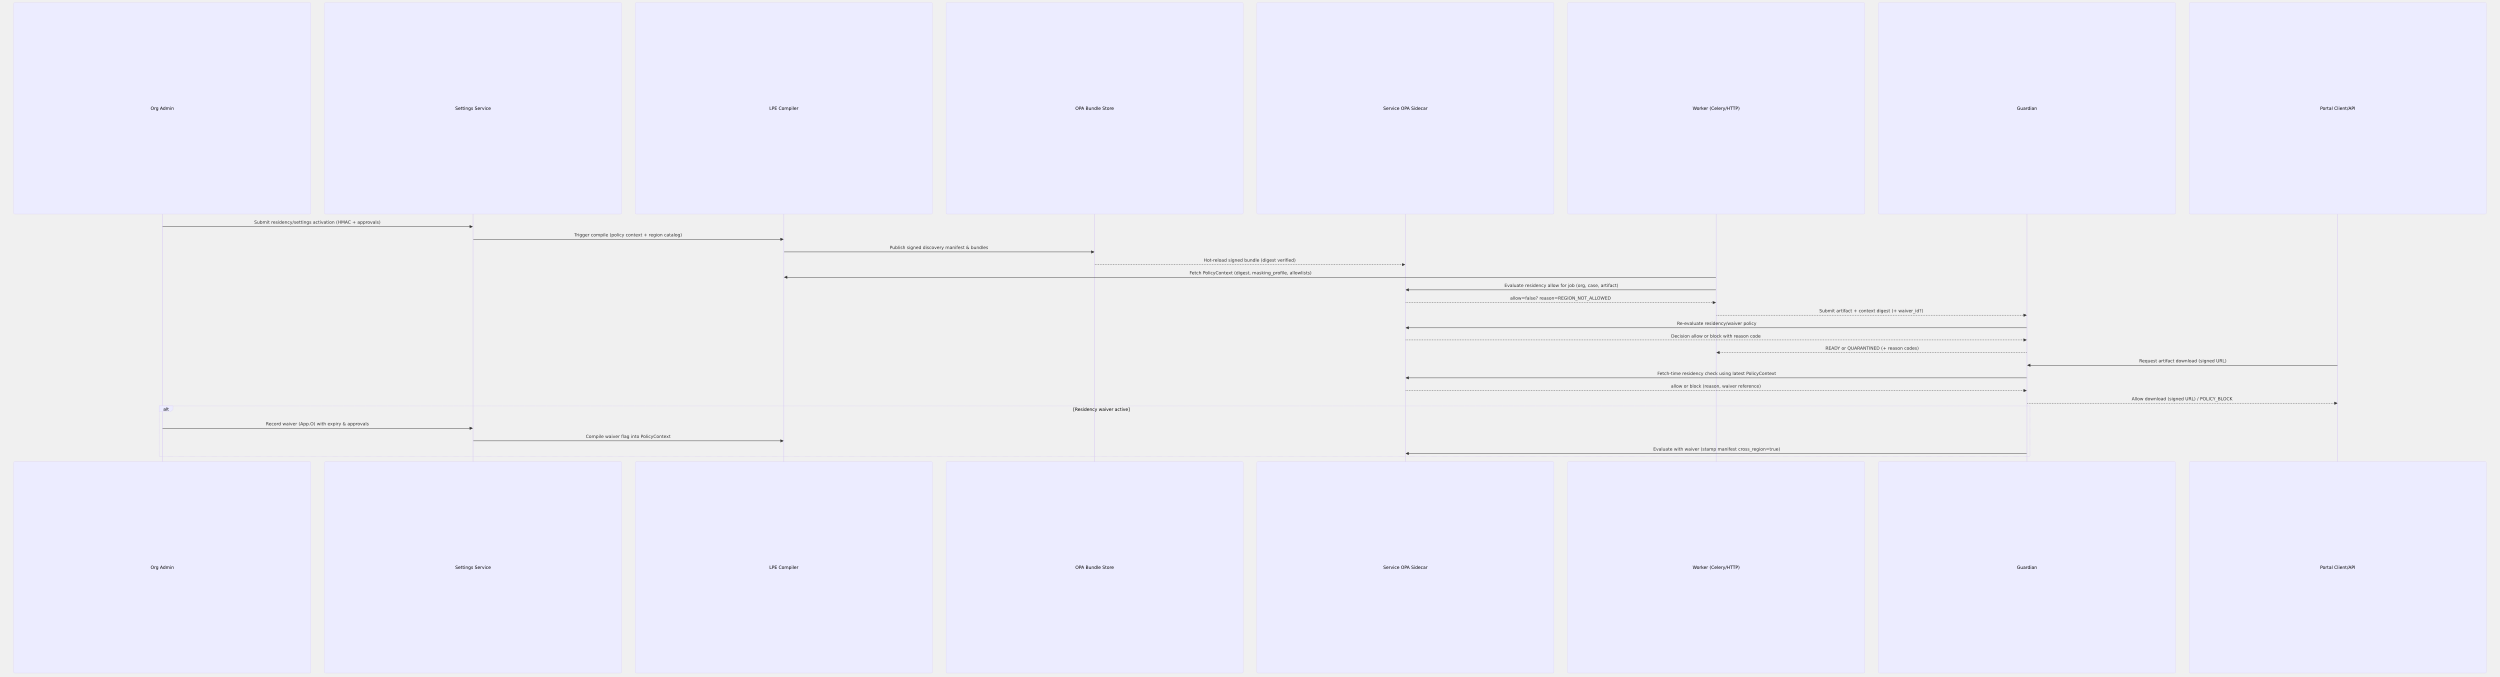
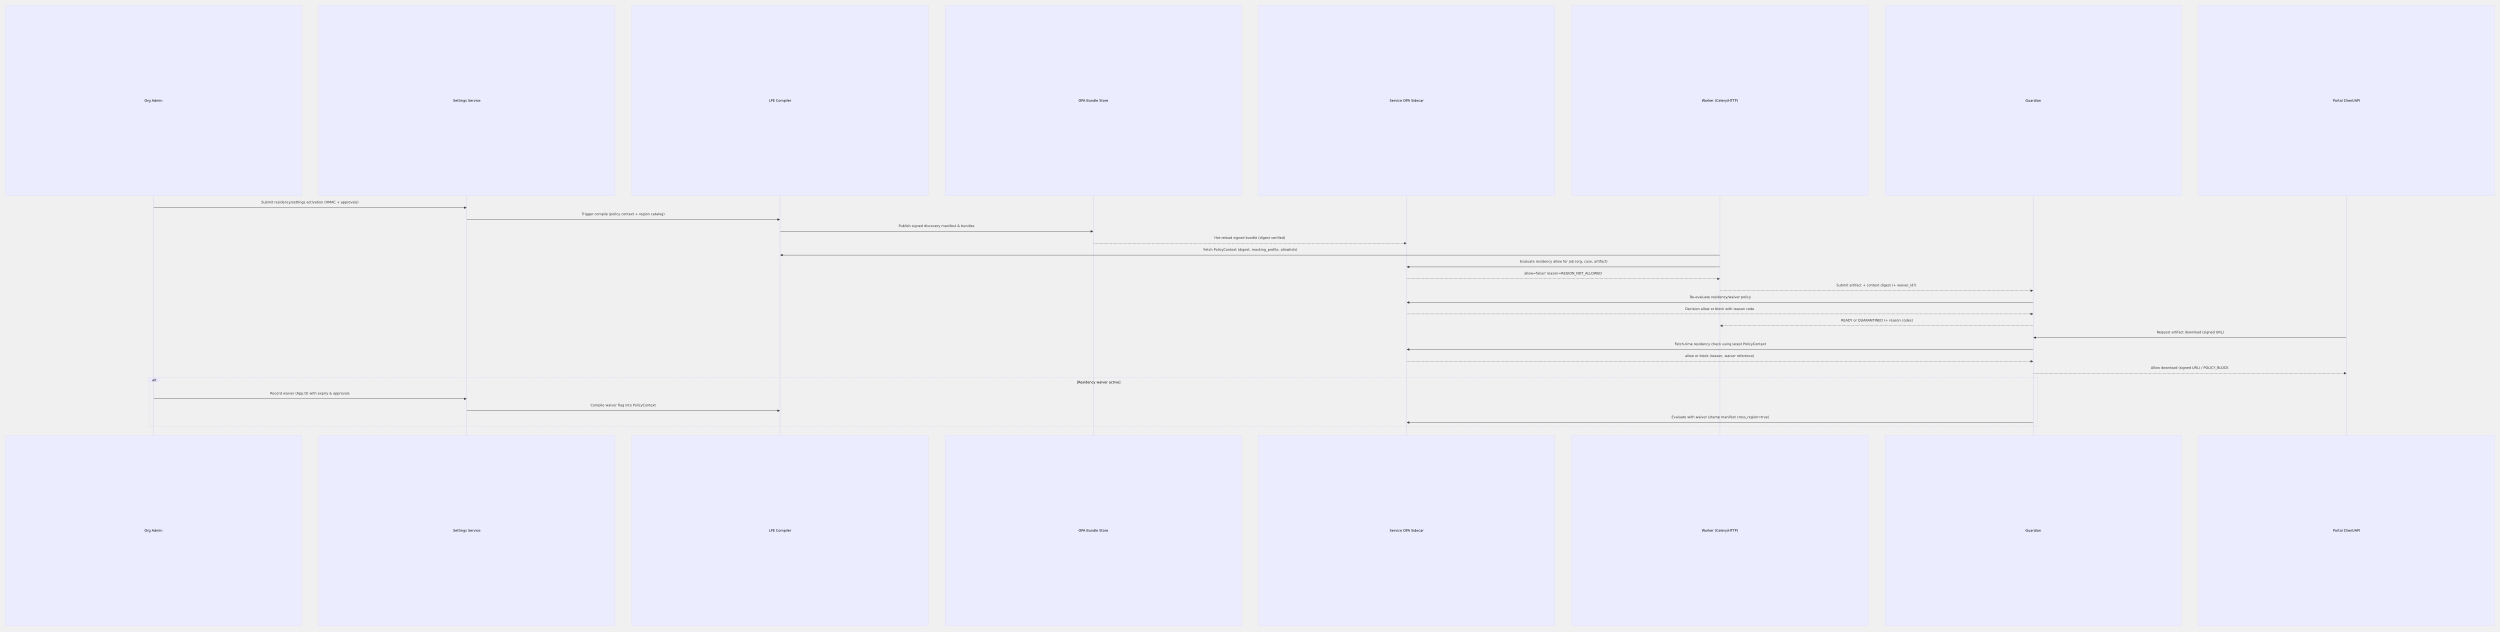
- <svg xmlns="http://www.w3.org/2000/svg" id="my-svg" width="9090" height="2458" viewBox="-50 -10 9090 2458" role="graphics-document document" aria-roledescription="sequence" style="background-color: white;">
-   <g>
-     <rect x="7910" y="1669" fill="#eaeaea" stroke="#666" width="1080" height="768" name="Portal" rx="3" ry="3" class="actor actor-bottom" />
-     <text x="8450" y="2053" dominant-baseline="central" alignment-baseline="central" class="actor actor-box" style="text-anchor: middle; font-size: 16px; font-weight: 400;">
-       <tspan x="8450" dy="0">Portal Client/API</tspan>
-     </text>
-   </g>
-   <g>
-     <rect x="6780" y="1669" fill="#eaeaea" stroke="#666" width="1080" height="768" name="Guardian" rx="3" ry="3" class="actor actor-bottom" />
-     <text x="7320" y="2053" dominant-baseline="central" alignment-baseline="central" class="actor actor-box" style="text-anchor: middle; font-size: 16px; font-weight: 400;">
-       <tspan x="7320" dy="0">Guardian</tspan>
-     </text>
-   </g>
-   <g>
-     <rect x="5650" y="1669" fill="#eaeaea" stroke="#666" width="1080" height="768" name="Worker" rx="3" ry="3" class="actor actor-bottom" />
-     <text x="6190" y="2053" dominant-baseline="central" alignment-baseline="central" class="actor actor-box" style="text-anchor: middle; font-size: 16px; font-weight: 400;">
-       <tspan x="6190" dy="0">Worker (Celery/HTTP)</tspan>
-     </text>
-   </g>
-   <g>
-     <rect x="4520" y="1669" fill="#eaeaea" stroke="#666" width="1080" height="768" name="OPA" rx="3" ry="3" class="actor actor-bottom" />
-     <text x="5060" y="2053" dominant-baseline="central" alignment-baseline="central" class="actor actor-box" style="text-anchor: middle; font-size: 16px; font-weight: 400;">
-       <tspan x="5060" dy="0">Service OPA Sidecar</tspan>
-     </text>
-   </g>
-   <g>
-     <rect x="3390" y="1669" fill="#eaeaea" stroke="#666" width="1080" height="768" name="Bundles" rx="3" ry="3" class="actor actor-bottom" />
-     <text x="3930" y="2053" dominant-baseline="central" alignment-baseline="central" class="actor actor-box" style="text-anchor: middle; font-size: 16px; font-weight: 400;">
-       <tspan x="3930" dy="0">OPA Bundle Store</tspan>
-     </text>
-   </g>
-   <g>
-     <rect x="2260" y="1669" fill="#eaeaea" stroke="#666" width="1080" height="768" name="LPE" rx="3" ry="3" class="actor actor-bottom" />
-     <text x="2800" y="2053" dominant-baseline="central" alignment-baseline="central" class="actor actor-box" style="text-anchor: middle; font-size: 16px; font-weight: 400;">
-       <tspan x="2800" dy="0">LPE Compiler</tspan>
-     </text>
-   </g>
-   <g>
-     <rect x="1130" y="1669" fill="#eaeaea" stroke="#666" width="1080" height="768" name="Settings" rx="3" ry="3" class="actor actor-bottom" />
-     <text x="1670" y="2053" dominant-baseline="central" alignment-baseline="central" class="actor actor-box" style="text-anchor: middle; font-size: 16px; font-weight: 400;">
-       <tspan x="1670" dy="0">Settings Service</tspan>
-     </text>
-   </g>
-   <g>
-     <rect x="0" y="1669" fill="#eaeaea" stroke="#666" width="1080" height="768" name="Org" rx="3" ry="3" class="actor actor-bottom" />
-     <text x="540" y="2053" dominant-baseline="central" alignment-baseline="central" class="actor actor-box" style="text-anchor: middle; font-size: 16px; font-weight: 400;">
-       <tspan x="540" dy="0">Org Admin</tspan>
-     </text>
-   </g>
-   <g>
-     <line id="actor7" x1="8450" y1="768" x2="8450" y2="1669" class="actor-line 200" stroke-width="0.5px" stroke="#999" name="Portal" />
+ <svg xmlns="http://www.w3.org/2000/svg" id="my-svg" width="11810" height="2982" viewBox="-25 -25 11810 2982" role="graphics-document document" aria-roledescription="sequence" style="background-color: white;">
+   <g>
+     <rect x="10360" y="2031" fill="#eaeaea" stroke="#666" width="1400" height="900" name="Portal" rx="3" ry="3" class="actor actor-bottom" />
+     <text x="11060" y="2481" dominant-baseline="central" alignment-baseline="central" class="actor actor-box" style="text-anchor: middle; font-size: 16px; font-weight: 400;">
+       <tspan x="11060" dy="0">Portal Client/API</tspan>
+     </text>
+   </g>
+   <g>
+     <rect x="8880" y="2031" fill="#eaeaea" stroke="#666" width="1400" height="900" name="Guardian" rx="3" ry="3" class="actor actor-bottom" />
+     <text x="9580" y="2481" dominant-baseline="central" alignment-baseline="central" class="actor actor-box" style="text-anchor: middle; font-size: 16px; font-weight: 400;">
+       <tspan x="9580" dy="0">Guardian</tspan>
+     </text>
+   </g>
+   <g>
+     <rect x="7400" y="2031" fill="#eaeaea" stroke="#666" width="1400" height="900" name="Worker" rx="3" ry="3" class="actor actor-bottom" />
+     <text x="8100" y="2481" dominant-baseline="central" alignment-baseline="central" class="actor actor-box" style="text-anchor: middle; font-size: 16px; font-weight: 400;">
+       <tspan x="8100" dy="0">Worker (Celery/HTTP)</tspan>
+     </text>
+   </g>
+   <g>
+     <rect x="5920" y="2031" fill="#eaeaea" stroke="#666" width="1400" height="900" name="OPA" rx="3" ry="3" class="actor actor-bottom" />
+     <text x="6620" y="2481" dominant-baseline="central" alignment-baseline="central" class="actor actor-box" style="text-anchor: middle; font-size: 16px; font-weight: 400;">
+       <tspan x="6620" dy="0">Service OPA Sidecar</tspan>
+     </text>
+   </g>
+   <g>
+     <rect x="4440" y="2031" fill="#eaeaea" stroke="#666" width="1400" height="900" name="Bundles" rx="3" ry="3" class="actor actor-bottom" />
+     <text x="5140" y="2481" dominant-baseline="central" alignment-baseline="central" class="actor actor-box" style="text-anchor: middle; font-size: 16px; font-weight: 400;">
+       <tspan x="5140" dy="0">OPA Bundle Store</tspan>
+     </text>
+   </g>
+   <g>
+     <rect x="2960" y="2031" fill="#eaeaea" stroke="#666" width="1400" height="900" name="LPE" rx="3" ry="3" class="actor actor-bottom" />
+     <text x="3660" y="2481" dominant-baseline="central" alignment-baseline="central" class="actor actor-box" style="text-anchor: middle; font-size: 16px; font-weight: 400;">
+       <tspan x="3660" dy="0">LPE Compiler</tspan>
+     </text>
+   </g>
+   <g>
+     <rect x="1480" y="2031" fill="#eaeaea" stroke="#666" width="1400" height="900" name="Settings" rx="3" ry="3" class="actor actor-bottom" />
+     <text x="2180" y="2481" dominant-baseline="central" alignment-baseline="central" class="actor actor-box" style="text-anchor: middle; font-size: 16px; font-weight: 400;">
+       <tspan x="2180" dy="0">Settings Service</tspan>
+     </text>
+   </g>
+   <g>
+     <rect x="0" y="2031" fill="#eaeaea" stroke="#666" width="1400" height="900" name="Org" rx="3" ry="3" class="actor actor-bottom" />
+     <text x="700" y="2481" dominant-baseline="central" alignment-baseline="central" class="actor actor-box" style="text-anchor: middle; font-size: 16px; font-weight: 400;">
+       <tspan x="700" dy="0">Org Admin</tspan>
+     </text>
+   </g>
+   <g>
+     <line id="actor7" x1="11060" y1="900" x2="11060" y2="2031" class="actor-line 200" stroke-width="0.5px" stroke="#999" name="Portal" />
    <g id="root-7">
-       <rect x="7910" y="0" fill="#eaeaea" stroke="#666" width="1080" height="768" name="Portal" rx="3" ry="3" class="actor actor-top" />
-       <text x="8450" y="384" dominant-baseline="central" alignment-baseline="central" class="actor actor-box" style="text-anchor: middle; font-size: 16px; font-weight: 400;">
-         <tspan x="8450" dy="0">Portal Client/API</tspan>
-       </text>
-     </g>
-   </g>
-   <g>
-     <line id="actor6" x1="7320" y1="768" x2="7320" y2="1669" class="actor-line 200" stroke-width="0.5px" stroke="#999" name="Guardian" />
+       <rect x="10360" y="0" fill="#eaeaea" stroke="#666" width="1400" height="900" name="Portal" rx="3" ry="3" class="actor actor-top" />
+       <text x="11060" y="450" dominant-baseline="central" alignment-baseline="central" class="actor actor-box" style="text-anchor: middle; font-size: 16px; font-weight: 400;">
+         <tspan x="11060" dy="0">Portal Client/API</tspan>
+       </text>
+     </g>
+   </g>
+   <g>
+     <line id="actor6" x1="9580" y1="900" x2="9580" y2="2031" class="actor-line 200" stroke-width="0.5px" stroke="#999" name="Guardian" />
    <g id="root-6">
-       <rect x="6780" y="0" fill="#eaeaea" stroke="#666" width="1080" height="768" name="Guardian" rx="3" ry="3" class="actor actor-top" />
-       <text x="7320" y="384" dominant-baseline="central" alignment-baseline="central" class="actor actor-box" style="text-anchor: middle; font-size: 16px; font-weight: 400;">
-         <tspan x="7320" dy="0">Guardian</tspan>
-       </text>
-     </g>
-   </g>
-   <g>
-     <line id="actor5" x1="6190" y1="768" x2="6190" y2="1669" class="actor-line 200" stroke-width="0.5px" stroke="#999" name="Worker" />
+       <rect x="8880" y="0" fill="#eaeaea" stroke="#666" width="1400" height="900" name="Guardian" rx="3" ry="3" class="actor actor-top" />
+       <text x="9580" y="450" dominant-baseline="central" alignment-baseline="central" class="actor actor-box" style="text-anchor: middle; font-size: 16px; font-weight: 400;">
+         <tspan x="9580" dy="0">Guardian</tspan>
+       </text>
+     </g>
+   </g>
+   <g>
+     <line id="actor5" x1="8100" y1="900" x2="8100" y2="2031" class="actor-line 200" stroke-width="0.5px" stroke="#999" name="Worker" />
    <g id="root-5">
-       <rect x="5650" y="0" fill="#eaeaea" stroke="#666" width="1080" height="768" name="Worker" rx="3" ry="3" class="actor actor-top" />
-       <text x="6190" y="384" dominant-baseline="central" alignment-baseline="central" class="actor actor-box" style="text-anchor: middle; font-size: 16px; font-weight: 400;">
-         <tspan x="6190" dy="0">Worker (Celery/HTTP)</tspan>
-       </text>
-     </g>
-   </g>
-   <g>
-     <line id="actor4" x1="5060" y1="768" x2="5060" y2="1669" class="actor-line 200" stroke-width="0.5px" stroke="#999" name="OPA" />
+       <rect x="7400" y="0" fill="#eaeaea" stroke="#666" width="1400" height="900" name="Worker" rx="3" ry="3" class="actor actor-top" />
+       <text x="8100" y="450" dominant-baseline="central" alignment-baseline="central" class="actor actor-box" style="text-anchor: middle; font-size: 16px; font-weight: 400;">
+         <tspan x="8100" dy="0">Worker (Celery/HTTP)</tspan>
+       </text>
+     </g>
+   </g>
+   <g>
+     <line id="actor4" x1="6620" y1="900" x2="6620" y2="2031" class="actor-line 200" stroke-width="0.5px" stroke="#999" name="OPA" />
    <g id="root-4">
-       <rect x="4520" y="0" fill="#eaeaea" stroke="#666" width="1080" height="768" name="OPA" rx="3" ry="3" class="actor actor-top" />
-       <text x="5060" y="384" dominant-baseline="central" alignment-baseline="central" class="actor actor-box" style="text-anchor: middle; font-size: 16px; font-weight: 400;">
-         <tspan x="5060" dy="0">Service OPA Sidecar</tspan>
-       </text>
-     </g>
-   </g>
-   <g>
-     <line id="actor3" x1="3930" y1="768" x2="3930" y2="1669" class="actor-line 200" stroke-width="0.5px" stroke="#999" name="Bundles" />
+       <rect x="5920" y="0" fill="#eaeaea" stroke="#666" width="1400" height="900" name="OPA" rx="3" ry="3" class="actor actor-top" />
+       <text x="6620" y="450" dominant-baseline="central" alignment-baseline="central" class="actor actor-box" style="text-anchor: middle; font-size: 16px; font-weight: 400;">
+         <tspan x="6620" dy="0">Service OPA Sidecar</tspan>
+       </text>
+     </g>
+   </g>
+   <g>
+     <line id="actor3" x1="5140" y1="900" x2="5140" y2="2031" class="actor-line 200" stroke-width="0.5px" stroke="#999" name="Bundles" />
    <g id="root-3">
-       <rect x="3390" y="0" fill="#eaeaea" stroke="#666" width="1080" height="768" name="Bundles" rx="3" ry="3" class="actor actor-top" />
-       <text x="3930" y="384" dominant-baseline="central" alignment-baseline="central" class="actor actor-box" style="text-anchor: middle; font-size: 16px; font-weight: 400;">
-         <tspan x="3930" dy="0">OPA Bundle Store</tspan>
-       </text>
-     </g>
-   </g>
-   <g>
-     <line id="actor2" x1="2800" y1="768" x2="2800" y2="1669" class="actor-line 200" stroke-width="0.5px" stroke="#999" name="LPE" />
+       <rect x="4440" y="0" fill="#eaeaea" stroke="#666" width="1400" height="900" name="Bundles" rx="3" ry="3" class="actor actor-top" />
+       <text x="5140" y="450" dominant-baseline="central" alignment-baseline="central" class="actor actor-box" style="text-anchor: middle; font-size: 16px; font-weight: 400;">
+         <tspan x="5140" dy="0">OPA Bundle Store</tspan>
+       </text>
+     </g>
+   </g>
+   <g>
+     <line id="actor2" x1="3660" y1="900" x2="3660" y2="2031" class="actor-line 200" stroke-width="0.5px" stroke="#999" name="LPE" />
    <g id="root-2">
-       <rect x="2260" y="0" fill="#eaeaea" stroke="#666" width="1080" height="768" name="LPE" rx="3" ry="3" class="actor actor-top" />
-       <text x="2800" y="384" dominant-baseline="central" alignment-baseline="central" class="actor actor-box" style="text-anchor: middle; font-size: 16px; font-weight: 400;">
-         <tspan x="2800" dy="0">LPE Compiler</tspan>
-       </text>
-     </g>
-   </g>
-   <g>
-     <line id="actor1" x1="1670" y1="768" x2="1670" y2="1669" class="actor-line 200" stroke-width="0.5px" stroke="#999" name="Settings" />
+       <rect x="2960" y="0" fill="#eaeaea" stroke="#666" width="1400" height="900" name="LPE" rx="3" ry="3" class="actor actor-top" />
+       <text x="3660" y="450" dominant-baseline="central" alignment-baseline="central" class="actor actor-box" style="text-anchor: middle; font-size: 16px; font-weight: 400;">
+         <tspan x="3660" dy="0">LPE Compiler</tspan>
+       </text>
+     </g>
+   </g>
+   <g>
+     <line id="actor1" x1="2180" y1="900" x2="2180" y2="2031" class="actor-line 200" stroke-width="0.5px" stroke="#999" name="Settings" />
    <g id="root-1">
-       <rect x="1130" y="0" fill="#eaeaea" stroke="#666" width="1080" height="768" name="Settings" rx="3" ry="3" class="actor actor-top" />
-       <text x="1670" y="384" dominant-baseline="central" alignment-baseline="central" class="actor actor-box" style="text-anchor: middle; font-size: 16px; font-weight: 400;">
-         <tspan x="1670" dy="0">Settings Service</tspan>
-       </text>
-     </g>
-   </g>
-   <g>
-     <line id="actor0" x1="540" y1="768" x2="540" y2="1669" class="actor-line 200" stroke-width="0.5px" stroke="#999" name="Org" />
+       <rect x="1480" y="0" fill="#eaeaea" stroke="#666" width="1400" height="900" name="Settings" rx="3" ry="3" class="actor actor-top" />
+       <text x="2180" y="450" dominant-baseline="central" alignment-baseline="central" class="actor actor-box" style="text-anchor: middle; font-size: 16px; font-weight: 400;">
+         <tspan x="2180" dy="0">Settings Service</tspan>
+       </text>
+     </g>
+   </g>
+   <g>
+     <line id="actor0" x1="700" y1="900" x2="700" y2="2031" class="actor-line 200" stroke-width="0.5px" stroke="#999" name="Org" />
    <g id="root-0">
-       <rect x="0" y="0" fill="#eaeaea" stroke="#666" width="1080" height="768" name="Org" rx="3" ry="3" class="actor actor-top" />
-       <text x="540" y="384" dominant-baseline="central" alignment-baseline="central" class="actor actor-box" style="text-anchor: middle; font-size: 16px; font-weight: 400;">
-         <tspan x="540" dy="0">Org Admin</tspan>
-       </text>
-     </g>
-   </g>
-   <style>#my-svg{font-family:"DejaVu Sans","Trebuchet MS",Arial,sans-serif;font-size:16px;fill:#333;}@keyframes edge-animation-frame{from{stroke-dashoffset:0;}}@keyframes dash{to{stroke-dashoffset:0;}}#my-svg .edge-animation-slow{stroke-dasharray:9,5!important;stroke-dashoffset:900;animation:dash 50s linear infinite;stroke-linecap:round;}#my-svg .edge-animation-fast{stroke-dasharray:9,5!important;stroke-dashoffset:900;animation:dash 20s linear infinite;stroke-linecap:round;}#my-svg .error-icon{fill:#552222;}#my-svg .error-text{fill:#552222;stroke:#552222;}#my-svg .edge-thickness-normal{stroke-width:1px;}#my-svg .edge-thickness-thick{stroke-width:3.5px;}#my-svg .edge-pattern-solid{stroke-dasharray:0;}#my-svg .edge-thickness-invisible{stroke-width:0;fill:none;}#my-svg .edge-pattern-dashed{stroke-dasharray:3;}#my-svg .edge-pattern-dotted{stroke-dasharray:2;}#my-svg .marker{fill:#333333;stroke:#333333;}#my-svg .marker.cross{stroke:#333333;}#my-svg svg{font-family:"DejaVu Sans","Trebuchet MS",Arial,sans-serif;font-size:16px;}#my-svg p{margin:0;}#my-svg .actor{stroke:hsl(259.626, 59.777%, 87.902%);fill:#ECECFF;}#my-svg text.actor&gt;tspan{fill:black;stroke:none;}#my-svg .actor-line{stroke:hsl(259.626, 59.777%, 87.902%);}#my-svg .innerArc{stroke-width:1.5;stroke-dasharray:none;}#my-svg .messageLine0{stroke-width:1.5;stroke-dasharray:none;stroke:#333;}#my-svg .messageLine1{stroke-width:1.5;stroke-dasharray:2,2;stroke:#333;}#my-svg #arrowhead path{fill:#333;stroke:#333;}#my-svg .sequenceNumber{fill:white;}#my-svg #sequencenumber{fill:#333;}#my-svg #crosshead path{fill:#333;stroke:#333;}#my-svg .messageText{fill:#333;stroke:none;}#my-svg .labelBox{stroke:hsl(259.626, 59.777%, 87.902%);fill:#ECECFF;}#my-svg .labelText,#my-svg .labelText&gt;tspan{fill:black;stroke:none;}#my-svg .loopText,#my-svg .loopText&gt;tspan{fill:black;stroke:none;}#my-svg .loopLine{stroke-width:2px;stroke-dasharray:2,2;stroke:hsl(259.626, 59.777%, 87.902%);fill:hsl(259.626, 59.777%, 87.902%);}#my-svg .note{stroke:#aaaa33;fill:#fff5ad;}#my-svg .noteText,#my-svg .noteText&gt;tspan{fill:black;stroke:none;}#my-svg .activation0{fill:#f4f4f4;stroke:#666;}#my-svg .activation1{fill:#f4f4f4;stroke:#666;}#my-svg .activation2{fill:#f4f4f4;stroke:#666;}#my-svg .actorPopupMenu{position:absolute;}#my-svg .actorPopupMenuPanel{position:absolute;fill:#ECECFF;box-shadow:0px 8px 16px 0px rgba(0,0,0,0.2);filter:drop-shadow(3px 5px 2px rgb(0 0 0 / 0.4));}#my-svg .actor-man line{stroke:hsl(259.626, 59.777%, 87.902%);fill:#ECECFF;}#my-svg .actor-man circle,#my-svg line{stroke:hsl(259.626, 59.777%, 87.902%);fill:#ECECFF;stroke-width:2px;}#my-svg :root{--mermaid-font-family:"trebuchet ms",verdana,arial,sans-serif;}</style>
+       <rect x="0" y="0" fill="#eaeaea" stroke="#666" width="1400" height="900" name="Org" rx="3" ry="3" class="actor actor-top" />
+       <text x="700" y="450" dominant-baseline="central" alignment-baseline="central" class="actor actor-box" style="text-anchor: middle; font-size: 16px; font-weight: 400;">
+         <tspan x="700" dy="0">Org Admin</tspan>
+       </text>
+     </g>
+   </g>
+   <style>#my-svg{font-family:"DejaVu Sans","Trebuchet MS",Arial,sans-serif;font-size:18px;fill:#333;}@keyframes edge-animation-frame{from{stroke-dashoffset:0;}}@keyframes dash{to{stroke-dashoffset:0;}}#my-svg .edge-animation-slow{stroke-dasharray:9,5!important;stroke-dashoffset:900;animation:dash 50s linear infinite;stroke-linecap:round;}#my-svg .edge-animation-fast{stroke-dasharray:9,5!important;stroke-dashoffset:900;animation:dash 20s linear infinite;stroke-linecap:round;}#my-svg .error-icon{fill:#552222;}#my-svg .error-text{fill:#552222;stroke:#552222;}#my-svg .edge-thickness-normal{stroke-width:1px;}#my-svg .edge-thickness-thick{stroke-width:3.5px;}#my-svg .edge-pattern-solid{stroke-dasharray:0;}#my-svg .edge-thickness-invisible{stroke-width:0;fill:none;}#my-svg .edge-pattern-dashed{stroke-dasharray:3;}#my-svg .edge-pattern-dotted{stroke-dasharray:2;}#my-svg .marker{fill:#333333;stroke:#333333;}#my-svg .marker.cross{stroke:#333333;}#my-svg svg{font-family:"DejaVu Sans","Trebuchet MS",Arial,sans-serif;font-size:18px;}#my-svg p{margin:0;}#my-svg .actor{stroke:hsl(259.626, 59.777%, 87.902%);fill:#ECECFF;}#my-svg text.actor&gt;tspan{fill:black;stroke:none;}#my-svg .actor-line{stroke:hsl(259.626, 59.777%, 87.902%);}#my-svg .innerArc{stroke-width:1.5;stroke-dasharray:none;}#my-svg .messageLine0{stroke-width:1.5;stroke-dasharray:none;stroke:#333;}#my-svg .messageLine1{stroke-width:1.5;stroke-dasharray:2,2;stroke:#333;}#my-svg #arrowhead path{fill:#333;stroke:#333;}#my-svg .sequenceNumber{fill:white;}#my-svg #sequencenumber{fill:#333;}#my-svg #crosshead path{fill:#333;stroke:#333;}#my-svg .messageText{fill:#333;stroke:none;}#my-svg .labelBox{stroke:hsl(259.626, 59.777%, 87.902%);fill:#ECECFF;}#my-svg .labelText,#my-svg .labelText&gt;tspan{fill:black;stroke:none;}#my-svg .loopText,#my-svg .loopText&gt;tspan{fill:black;stroke:none;}#my-svg .loopLine{stroke-width:2px;stroke-dasharray:2,2;stroke:hsl(259.626, 59.777%, 87.902%);fill:hsl(259.626, 59.777%, 87.902%);}#my-svg .note{stroke:#aaaa33;fill:#fff5ad;}#my-svg .noteText,#my-svg .noteText&gt;tspan{fill:black;stroke:none;}#my-svg .activation0{fill:#f4f4f4;stroke:#666;}#my-svg .activation1{fill:#f4f4f4;stroke:#666;}#my-svg .activation2{fill:#f4f4f4;stroke:#666;}#my-svg .actorPopupMenu{position:absolute;}#my-svg .actorPopupMenuPanel{position:absolute;fill:#ECECFF;box-shadow:0px 8px 16px 0px rgba(0,0,0,0.2);filter:drop-shadow(3px 5px 2px rgb(0 0 0 / 0.4));}#my-svg .actor-man line{stroke:hsl(259.626, 59.777%, 87.902%);fill:#ECECFF;}#my-svg .actor-man circle,#my-svg line{stroke:hsl(259.626, 59.777%, 87.902%);fill:#ECECFF;stroke-width:2px;}#my-svg :root{--mermaid-font-family:"trebuchet ms",verdana,arial,sans-serif;}</style>
  <g />
  <defs>
    <symbol id="computer" width="24" height="24">
      <path transform="scale(.5)" d="M2 2v13h20v-13h-20zm18 11h-16v-9h16v9zm-10.228 6l.466-1h3.524l.467 1h-4.457zm14.228 3h-24l2-6h2.104l-1.33 4h18.45l-1.297-4h2.073l2 6zm-5-10h-14v-7h14v7z" />
    </symbol>
  </defs>
  <defs>
    <symbol id="database" fill-rule="evenodd" clip-rule="evenodd">
      <path transform="scale(.5)" d="M12.258.001l.256.004.255.005.253.008.251.01.249.012.247.015.246.016.242.019.241.02.239.023.236.024.233.027.231.028.229.031.225.032.223.034.22.036.217.038.214.04.211.041.208.043.205.045.201.046.198.048.194.05.191.051.187.053.183.054.18.056.175.057.172.059.168.06.163.061.16.063.155.064.15.066.074.033.073.033.071.034.07.034.069.035.068.035.067.035.066.035.064.036.064.036.062.036.06.036.06.037.058.037.058.037.055.038.055.038.053.038.052.038.051.039.05.039.048.039.047.039.045.04.044.04.043.04.041.04.04.041.039.041.037.041.036.041.034.041.033.042.032.042.03.042.029.042.027.042.026.043.024.043.023.043.021.043.02.043.018.044.017.043.015.044.013.044.012.044.011.045.009.044.007.045.006.045.004.045.002.045.001.045v17l-.001.045-.002.045-.004.045-.006.045-.007.045-.009.044-.011.045-.012.044-.013.044-.015.044-.017.043-.018.044-.02.043-.021.043-.023.043-.024.043-.026.043-.027.042-.029.042-.03.042-.032.042-.033.042-.034.041-.036.041-.037.041-.039.041-.04.041-.041.04-.043.04-.044.04-.045.04-.047.039-.048.039-.05.039-.051.039-.052.038-.053.038-.055.038-.055.038-.058.037-.058.037-.06.037-.06.036-.062.036-.064.036-.064.036-.066.035-.067.035-.068.035-.069.035-.07.034-.071.034-.073.033-.074.033-.15.066-.155.064-.16.063-.163.061-.168.06-.172.059-.175.057-.18.056-.183.054-.187.053-.191.051-.194.05-.198.048-.201.046-.205.045-.208.043-.211.041-.214.04-.217.038-.22.036-.223.034-.225.032-.229.031-.231.028-.233.027-.236.024-.239.023-.241.02-.242.019-.246.016-.247.015-.249.012-.251.01-.253.008-.255.005-.256.004-.258.001-.258-.001-.256-.004-.255-.005-.253-.008-.251-.01-.249-.012-.247-.015-.245-.016-.243-.019-.241-.02-.238-.023-.236-.024-.234-.027-.231-.028-.228-.031-.226-.032-.223-.034-.22-.036-.217-.038-.214-.04-.211-.041-.208-.043-.204-.045-.201-.046-.198-.048-.195-.05-.19-.051-.187-.053-.184-.054-.179-.056-.176-.057-.172-.059-.167-.06-.164-.061-.159-.063-.155-.064-.151-.066-.074-.033-.072-.033-.072-.034-.07-.034-.069-.035-.068-.035-.067-.035-.066-.035-.064-.036-.063-.036-.062-.036-.061-.036-.06-.037-.058-.037-.057-.037-.056-.038-.055-.038-.053-.038-.052-.038-.051-.039-.049-.039-.049-.039-.046-.039-.046-.04-.044-.04-.043-.04-.041-.04-.04-.041-.039-.041-.037-.041-.036-.041-.034-.041-.033-.042-.032-.042-.03-.042-.029-.042-.027-.042-.026-.043-.024-.043-.023-.043-.021-.043-.02-.043-.018-.044-.017-.043-.015-.044-.013-.044-.012-.044-.011-.045-.009-.044-.007-.045-.006-.045-.004-.045-.002-.045-.001-.045v-17l.001-.045.002-.045.004-.045.006-.045.007-.045.009-.044.011-.045.012-.044.013-.044.015-.044.017-.043.018-.044.02-.043.021-.043.023-.043.024-.043.026-.043.027-.042.029-.042.03-.042.032-.042.033-.042.034-.041.036-.041.037-.041.039-.041.04-.041.041-.04.043-.04.044-.04.046-.04.046-.039.049-.039.049-.039.051-.039.052-.038.053-.038.055-.038.056-.038.057-.037.058-.037.06-.037.061-.036.062-.036.063-.036.064-.036.066-.035.067-.035.068-.035.069-.035.07-.034.072-.034.072-.033.074-.033.151-.066.155-.064.159-.063.164-.061.167-.06.172-.059.176-.057.179-.056.184-.054.187-.053.19-.051.195-.05.198-.048.201-.046.204-.045.208-.043.211-.041.214-.04.217-.038.22-.036.223-.034.226-.032.228-.031.231-.028.234-.027.236-.024.238-.023.241-.02.243-.019.245-.016.247-.015.249-.012.251-.01.253-.008.255-.005.256-.004.258-.001.258.001zm-9.258 20.499v.01l.001.021.003.021.004.022.005.021.006.022.007.022.009.023.01.022.011.023.012.023.013.023.015.023.016.024.017.023.018.024.019.024.021.024.022.025.023.024.024.025.052.049.056.05.061.051.066.051.07.051.075.051.079.052.084.052.088.052.092.052.097.052.102.051.105.052.11.052.114.051.119.051.123.051.127.05.131.05.135.05.139.048.144.049.147.047.152.047.155.047.16.045.163.045.167.043.171.043.176.041.178.041.183.039.187.039.19.037.194.035.197.035.202.033.204.031.209.03.212.029.216.027.219.025.222.024.226.021.23.02.233.018.236.016.24.015.243.012.246.01.249.008.253.005.256.004.259.001.26-.001.257-.004.254-.005.25-.008.247-.011.244-.012.241-.014.237-.016.233-.018.231-.021.226-.021.224-.024.22-.026.216-.027.212-.028.21-.031.205-.031.202-.034.198-.034.194-.036.191-.037.187-.039.183-.04.179-.04.175-.042.172-.043.168-.044.163-.045.16-.046.155-.046.152-.047.148-.048.143-.049.139-.049.136-.05.131-.05.126-.05.123-.051.118-.052.114-.051.11-.052.106-.052.101-.052.096-.052.092-.052.088-.053.083-.051.079-.052.074-.052.07-.051.065-.051.06-.051.056-.05.051-.05.023-.024.023-.025.021-.024.02-.024.019-.024.018-.024.017-.024.015-.023.014-.024.013-.023.012-.023.01-.023.01-.022.008-.022.006-.022.006-.022.004-.022.004-.021.001-.021.001-.021v-4.127l-.077.055-.08.053-.083.054-.085.053-.087.052-.09.052-.093.051-.095.05-.097.05-.1.049-.102.049-.105.048-.106.047-.109.047-.111.046-.114.045-.115.045-.118.044-.12.043-.122.042-.124.042-.126.041-.128.04-.13.04-.132.038-.134.038-.135.037-.138.037-.139.035-.142.035-.143.034-.144.033-.147.032-.148.031-.15.03-.151.03-.153.029-.154.027-.156.027-.158.026-.159.025-.161.024-.162.023-.163.022-.165.021-.166.02-.167.019-.169.018-.169.017-.171.016-.173.015-.173.014-.175.013-.175.012-.177.011-.178.01-.179.008-.179.008-.181.006-.182.005-.182.004-.184.003-.184.002h-.37l-.184-.002-.184-.003-.182-.004-.182-.005-.181-.006-.179-.008-.179-.008-.178-.01-.176-.011-.176-.012-.175-.013-.173-.014-.172-.015-.171-.016-.17-.017-.169-.018-.167-.019-.166-.02-.165-.021-.163-.022-.162-.023-.161-.024-.159-.025-.157-.026-.156-.027-.155-.027-.153-.029-.151-.03-.15-.03-.148-.031-.146-.032-.145-.033-.143-.034-.141-.035-.14-.035-.137-.037-.136-.037-.134-.038-.132-.038-.13-.04-.128-.04-.126-.041-.124-.042-.122-.042-.12-.044-.117-.043-.116-.045-.113-.045-.112-.046-.109-.047-.106-.047-.105-.048-.102-.049-.1-.049-.097-.05-.095-.05-.093-.052-.09-.051-.087-.052-.085-.053-.083-.054-.08-.054-.077-.054v4.127zm0-5.654v.011l.001.021.003.021.004.021.005.022.006.022.007.022.009.022.01.022.011.023.012.023.013.023.015.024.016.023.017.024.018.024.019.024.021.024.022.024.023.025.024.024.052.05.056.05.061.05.066.051.07.051.075.052.079.051.084.052.088.052.092.052.097.052.102.052.105.052.11.051.114.051.119.052.123.05.127.051.131.05.135.049.139.049.144.048.147.048.152.047.155.046.16.045.163.045.167.044.171.042.176.042.178.04.183.04.187.038.19.037.194.036.197.034.202.033.204.032.209.03.212.028.216.027.219.025.222.024.226.022.23.02.233.018.236.016.24.014.243.012.246.01.249.008.253.006.256.003.259.001.26-.001.257-.003.254-.006.25-.008.247-.01.244-.012.241-.015.237-.016.233-.018.231-.02.226-.022.224-.024.22-.025.216-.027.212-.029.21-.03.205-.032.202-.033.198-.035.194-.036.191-.037.187-.039.183-.039.179-.041.175-.042.172-.043.168-.044.163-.045.16-.045.155-.047.152-.047.148-.048.143-.048.139-.05.136-.049.131-.05.126-.051.123-.051.118-.051.114-.052.11-.052.106-.052.101-.052.096-.052.092-.052.088-.052.083-.052.079-.052.074-.051.07-.052.065-.051.06-.05.056-.051.051-.049.023-.025.023-.024.021-.025.02-.024.019-.024.018-.024.017-.024.015-.023.014-.023.013-.024.012-.022.01-.023.01-.023.008-.022.006-.022.006-.022.004-.021.004-.022.001-.021.001-.021v-4.139l-.077.054-.08.054-.083.054-.085.052-.087.053-.09.051-.093.051-.095.051-.097.05-.1.049-.102.049-.105.048-.106.047-.109.047-.111.046-.114.045-.115.044-.118.044-.12.044-.122.042-.124.042-.126.041-.128.04-.13.039-.132.039-.134.038-.135.037-.138.036-.139.036-.142.035-.143.033-.144.033-.147.033-.148.031-.15.03-.151.03-.153.028-.154.028-.156.027-.158.026-.159.025-.161.024-.162.023-.163.022-.165.021-.166.02-.167.019-.169.018-.169.017-.171.016-.173.015-.173.014-.175.013-.175.012-.177.011-.178.009-.179.009-.179.007-.181.007-.182.005-.182.004-.184.003-.184.002h-.37l-.184-.002-.184-.003-.182-.004-.182-.005-.181-.007-.179-.007-.179-.009-.178-.009-.176-.011-.176-.012-.175-.013-.173-.014-.172-.015-.171-.016-.17-.017-.169-.018-.167-.019-.166-.02-.165-.021-.163-.022-.162-.023-.161-.024-.159-.025-.157-.026-.156-.027-.155-.028-.153-.028-.151-.03-.15-.03-.148-.031-.146-.033-.145-.033-.143-.033-.141-.035-.14-.036-.137-.036-.136-.037-.134-.038-.132-.039-.13-.039-.128-.04-.126-.041-.124-.042-.122-.043-.12-.043-.117-.044-.116-.044-.113-.046-.112-.046-.109-.046-.106-.047-.105-.048-.102-.049-.1-.049-.097-.05-.095-.051-.093-.051-.09-.051-.087-.053-.085-.052-.083-.054-.08-.054-.077-.054v4.139zm0-5.666v.011l.001.02.003.022.004.021.005.022.006.021.007.022.009.023.01.022.011.023.012.023.013.023.015.023.016.024.017.024.018.023.019.024.021.025.022.024.023.024.024.025.052.05.056.05.061.05.066.051.07.051.075.052.079.051.084.052.088.052.092.052.097.052.102.052.105.051.11.052.114.051.119.051.123.051.127.05.131.05.135.05.139.049.144.048.147.048.152.047.155.046.16.045.163.045.167.043.171.043.176.042.178.04.183.04.187.038.19.037.194.036.197.034.202.033.204.032.209.03.212.028.216.027.219.025.222.024.226.021.23.02.233.018.236.017.24.014.243.012.246.01.249.008.253.006.256.003.259.001.26-.001.257-.003.254-.006.25-.008.247-.01.244-.013.241-.014.237-.016.233-.018.231-.02.226-.022.224-.024.22-.025.216-.027.212-.029.21-.03.205-.032.202-.033.198-.035.194-.036.191-.037.187-.039.183-.039.179-.041.175-.042.172-.043.168-.044.163-.045.16-.045.155-.047.152-.047.148-.048.143-.049.139-.049.136-.049.131-.051.126-.05.123-.051.118-.052.114-.051.11-.052.106-.052.101-.052.096-.052.092-.052.088-.052.083-.052.079-.052.074-.052.07-.051.065-.051.06-.051.056-.05.051-.049.023-.025.023-.025.021-.024.02-.024.019-.024.018-.024.017-.024.015-.023.014-.024.013-.023.012-.023.01-.022.01-.023.008-.022.006-.022.006-.022.004-.022.004-.021.001-.021.001-.021v-4.153l-.077.054-.08.054-.083.053-.085.053-.087.053-.09.051-.093.051-.095.051-.097.05-.1.049-.102.048-.105.048-.106.048-.109.046-.111.046-.114.046-.115.044-.118.044-.12.043-.122.043-.124.042-.126.041-.128.04-.13.039-.132.039-.134.038-.135.037-.138.036-.139.036-.142.034-.143.034-.144.033-.147.032-.148.032-.15.03-.151.03-.153.028-.154.028-.156.027-.158.026-.159.024-.161.024-.162.023-.163.023-.165.021-.166.02-.167.019-.169.018-.169.017-.171.016-.173.015-.173.014-.175.013-.175.012-.177.01-.178.01-.179.009-.179.007-.181.006-.182.006-.182.004-.184.003-.184.001-.185.001-.185-.001-.184-.001-.184-.003-.182-.004-.182-.006-.181-.006-.179-.007-.179-.009-.178-.01-.176-.01-.176-.012-.175-.013-.173-.014-.172-.015-.171-.016-.17-.017-.169-.018-.167-.019-.166-.02-.165-.021-.163-.023-.162-.023-.161-.024-.159-.024-.157-.026-.156-.027-.155-.028-.153-.028-.151-.03-.15-.03-.148-.032-.146-.032-.145-.033-.143-.034-.141-.034-.14-.036-.137-.036-.136-.037-.134-.038-.132-.039-.13-.039-.128-.041-.126-.041-.124-.041-.122-.043-.12-.043-.117-.044-.116-.044-.113-.046-.112-.046-.109-.046-.106-.048-.105-.048-.102-.048-.1-.05-.097-.049-.095-.051-.093-.051-.09-.052-.087-.052-.085-.053-.083-.053-.08-.054-.077-.054v4.153zm8.74-8.179l-.257.004-.254.005-.25.008-.247.011-.244.012-.241.014-.237.016-.233.018-.231.021-.226.022-.224.023-.22.026-.216.027-.212.028-.21.031-.205.032-.202.033-.198.034-.194.036-.191.038-.187.038-.183.04-.179.041-.175.042-.172.043-.168.043-.163.045-.16.046-.155.046-.152.048-.148.048-.143.048-.139.049-.136.05-.131.05-.126.051-.123.051-.118.051-.114.052-.11.052-.106.052-.101.052-.096.052-.092.052-.088.052-.083.052-.079.052-.074.051-.07.052-.065.051-.06.05-.056.05-.051.05-.023.025-.023.024-.021.024-.02.025-.019.024-.018.024-.017.023-.015.024-.014.023-.013.023-.012.023-.01.023-.01.022-.008.022-.006.023-.006.021-.004.022-.004.021-.001.021-.001.021.001.021.001.021.004.021.004.022.006.021.006.023.008.022.01.022.01.023.012.023.013.023.014.023.015.024.017.023.018.024.019.024.02.025.021.024.023.024.023.025.051.05.056.05.06.05.065.051.07.052.074.051.079.052.083.052.088.052.092.052.096.052.101.052.106.052.11.052.114.052.118.051.123.051.126.051.131.05.136.05.139.049.143.048.148.048.152.048.155.046.16.046.163.045.168.043.172.043.175.042.179.041.183.04.187.038.191.038.194.036.198.034.202.033.205.032.21.031.212.028.216.027.22.026.224.023.226.022.231.021.233.018.237.016.241.014.244.012.247.011.25.008.254.005.257.004.26.001.26-.001.257-.004.254-.005.25-.008.247-.011.244-.012.241-.014.237-.016.233-.018.231-.021.226-.022.224-.023.22-.026.216-.027.212-.028.21-.031.205-.032.202-.033.198-.034.194-.036.191-.038.187-.038.183-.04.179-.041.175-.042.172-.043.168-.043.163-.045.16-.046.155-.046.152-.048.148-.048.143-.048.139-.049.136-.05.131-.05.126-.051.123-.051.118-.051.114-.052.11-.052.106-.052.101-.052.096-.052.092-.052.088-.052.083-.052.079-.052.074-.051.07-.052.065-.051.06-.05.056-.05.051-.05.023-.025.023-.024.021-.024.02-.025.019-.024.018-.024.017-.023.015-.024.014-.023.013-.023.012-.023.01-.023.01-.022.008-.022.006-.023.006-.021.004-.022.004-.021.001-.021.001-.021-.001-.021-.001-.021-.004-.021-.004-.022-.006-.021-.006-.023-.008-.022-.01-.022-.01-.023-.012-.023-.013-.023-.014-.023-.015-.024-.017-.023-.018-.024-.019-.024-.02-.025-.021-.024-.023-.024-.023-.025-.051-.05-.056-.05-.06-.05-.065-.051-.07-.052-.074-.051-.079-.052-.083-.052-.088-.052-.092-.052-.096-.052-.101-.052-.106-.052-.11-.052-.114-.052-.118-.051-.123-.051-.126-.051-.131-.05-.136-.05-.139-.049-.143-.048-.148-.048-.152-.048-.155-.046-.16-.046-.163-.045-.168-.043-.172-.043-.175-.042-.179-.041-.183-.04-.187-.038-.191-.038-.194-.036-.198-.034-.202-.033-.205-.032-.21-.031-.212-.028-.216-.027-.22-.026-.224-.023-.226-.022-.231-.021-.233-.018-.237-.016-.241-.014-.244-.012-.247-.011-.25-.008-.254-.005-.257-.004-.26-.001-.26.001z" />
    </symbol>
  </defs>
  <defs>
    <symbol id="clock" width="24" height="24">
      <path transform="scale(.5)" d="M12 2c5.514 0 10 4.486 10 10s-4.486 10-10 10-10-4.486-10-10 4.486-10 10-10zm0-2c-6.627 0-12 5.373-12 12s5.373 12 12 12 12-5.373 12-12-5.373-12-12-12zm5.848 12.459c.202.038.202.333.001.372-1.907.361-6.045 1.111-6.547 1.111-.719 0-1.301-.582-1.301-1.301 0-.512.77-5.447 1.125-7.445.034-.192.312-.181.343.014l.985 6.238 5.394 1.011z" />
    </symbol>
  </defs>
  <defs>
    <marker id="arrowhead" refX="7.9" refY="5" markerUnits="userSpaceOnUse" markerWidth="12" markerHeight="12" orient="auto-start-reverse">
      <path d="M -1 0 L 10 5 L 0 10 z" />
    </marker>
  </defs>
  <defs>
    <marker id="crosshead" markerWidth="15" markerHeight="8" orient="auto" refX="4" refY="4.5">
      <path fill="none" stroke="#000000" stroke-width="1pt" d="M 1,2 L 6,7 M 6,2 L 1,7" style="stroke-dasharray: 0, 0;" />
    </marker>
  </defs>
  <defs>
    <marker id="filled-head" refX="15.5" refY="7" markerWidth="20" markerHeight="28" orient="auto">
      <path d="M 18,7 L9,13 L14,7 L9,1 Z" />
    </marker>
  </defs>
  <defs>
    <marker id="sequencenumber" refX="15" refY="15" markerWidth="60" markerHeight="40" orient="auto">
      <circle cx="15" cy="15" r="6" />
    </marker>
  </defs>
  <g>
-     <line x1="529" y1="1466" x2="7331" y2="1466" class="loopLine" />
-     <line x1="7331" y1="1466" x2="7331" y2="1649" class="loopLine" />
-     <line x1="529" y1="1649" x2="7331" y2="1649" class="loopLine" />
-     <line x1="529" y1="1466" x2="529" y2="1649" class="loopLine" />
-     <polygon points="529,1466 579,1466 579,1479 570.6,1486 529,1486" class="labelBox" />
-     <text x="554" y="1479" text-anchor="middle" dominant-baseline="middle" alignment-baseline="middle" class="labelText" style="font-size: 16px; font-weight: 400;">alt</text>
-     <text x="3955" y="1484" text-anchor="middle" class="loopText" style="font-size: 16px; font-weight: 400;">
-       <tspan x="3955">[Residency waiver active]</tspan>
-     </text>
-   </g>
-   <text x="1104" y="783" text-anchor="middle" dominant-baseline="middle" alignment-baseline="middle" class="messageText" dy="1em" style="font-size: 16px; font-weight: 400;">Submit residency/settings activation (HMAC + approvals)</text>
-   <line x1="541" y1="814" x2="1666" y2="814" class="messageLine0" stroke-width="2" stroke="none" marker-end="url(#arrowhead)" style="fill: none;" />
-   <text x="2234" y="829" text-anchor="middle" dominant-baseline="middle" alignment-baseline="middle" class="messageText" dy="1em" style="font-size: 16px; font-weight: 400;">Trigger compile (policy context + region catalog)</text>
-   <line x1="1671" y1="860" x2="2796" y2="860" class="messageLine0" stroke-width="2" stroke="none" marker-end="url(#arrowhead)" style="fill: none;" />
-   <text x="3364" y="875" text-anchor="middle" dominant-baseline="middle" alignment-baseline="middle" class="messageText" dy="1em" style="font-size: 16px; font-weight: 400;">Publish signed discovery manifest &amp; bundles</text>
-   <line x1="2801" y1="906" x2="3926" y2="906" class="messageLine0" stroke-width="2" stroke="none" marker-end="url(#arrowhead)" style="fill: none;" />
-   <text x="4494" y="921" text-anchor="middle" dominant-baseline="middle" alignment-baseline="middle" class="messageText" dy="1em" style="font-size: 16px; font-weight: 400;">Hot-reload signed bundle (digest verified)</text>
-   <line x1="3931" y1="952" x2="5056" y2="952" class="messageLine1" stroke-width="2" stroke="none" marker-end="url(#arrowhead)" style="stroke-dasharray: 3, 3; fill: none;" />
-   <text x="4497" y="967" text-anchor="middle" dominant-baseline="middle" alignment-baseline="middle" class="messageText" dy="1em" style="font-size: 16px; font-weight: 400;">Fetch PolicyContext (digest, masking_profile, allowlists)</text>
-   <line x1="6189" y1="998" x2="2804" y2="998" class="messageLine0" stroke-width="2" stroke="none" marker-end="url(#arrowhead)" style="fill: none;" />
-   <text x="5627" y="1013" text-anchor="middle" dominant-baseline="middle" alignment-baseline="middle" class="messageText" dy="1em" style="font-size: 16px; font-weight: 400;">Evaluate residency allow for job (org, case, artifact)</text>
-   <line x1="6189" y1="1044" x2="5064" y2="1044" class="messageLine0" stroke-width="2" stroke="none" marker-end="url(#arrowhead)" style="fill: none;" />
-   <text x="5624" y="1059" text-anchor="middle" dominant-baseline="middle" alignment-baseline="middle" class="messageText" dy="1em" style="font-size: 16px; font-weight: 400;">allow=false? reason=REGION_NOT_ALLOWED</text>
-   <line x1="5061" y1="1090" x2="6186" y2="1090" class="messageLine1" stroke-width="2" stroke="none" marker-end="url(#arrowhead)" style="stroke-dasharray: 3, 3; fill: none;" />
-   <text x="6754" y="1105" text-anchor="middle" dominant-baseline="middle" alignment-baseline="middle" class="messageText" dy="1em" style="font-size: 16px; font-weight: 400;">Submit artifact + context digest (+ waiver_id?)</text>
-   <line x1="6191" y1="1136" x2="7316" y2="1136" class="messageLine1" stroke-width="2" stroke="none" marker-end="url(#arrowhead)" style="stroke-dasharray: 3, 3; fill: none;" />
-   <text x="6192" y="1151" text-anchor="middle" dominant-baseline="middle" alignment-baseline="middle" class="messageText" dy="1em" style="font-size: 16px; font-weight: 400;">Re-evaluate residency/waiver policy</text>
-   <line x1="7319" y1="1182" x2="5064" y2="1182" class="messageLine0" stroke-width="2" stroke="none" marker-end="url(#arrowhead)" style="fill: none;" />
-   <text x="6189" y="1197" text-anchor="middle" dominant-baseline="middle" alignment-baseline="middle" class="messageText" dy="1em" style="font-size: 16px; font-weight: 400;">Decision allow or block with reason code</text>
-   <line x1="5061" y1="1226" x2="7316" y2="1226" class="messageLine1" stroke-width="2" stroke="none" marker-end="url(#arrowhead)" style="stroke-dasharray: 3, 3; fill: none;" />
-   <text x="6757" y="1241" text-anchor="middle" dominant-baseline="middle" alignment-baseline="middle" class="messageText" dy="1em" style="font-size: 16px; font-weight: 400;">READY or QUARANTINED (+ reason codes)</text>
-   <line x1="7319" y1="1272" x2="6194" y2="1272" class="messageLine1" stroke-width="2" stroke="none" marker-end="url(#arrowhead)" style="stroke-dasharray: 3, 3; fill: none;" />
-   <text x="7887" y="1287" text-anchor="middle" dominant-baseline="middle" alignment-baseline="middle" class="messageText" dy="1em" style="font-size: 16px; font-weight: 400;">Request artifact download (signed URL)</text>
-   <line x1="8449" y1="1318" x2="7324" y2="1318" class="messageLine0" stroke-width="2" stroke="none" marker-end="url(#arrowhead)" style="fill: none;" />
-   <text x="6192" y="1333" text-anchor="middle" dominant-baseline="middle" alignment-baseline="middle" class="messageText" dy="1em" style="font-size: 16px; font-weight: 400;">Fetch-time residency check using latest PolicyContext</text>
-   <line x1="7319" y1="1364" x2="5064" y2="1364" class="messageLine0" stroke-width="2" stroke="none" marker-end="url(#arrowhead)" style="fill: none;" />
-   <text x="6189" y="1379" text-anchor="middle" dominant-baseline="middle" alignment-baseline="middle" class="messageText" dy="1em" style="font-size: 16px; font-weight: 400;">allow or block (reason, waiver reference)</text>
-   <line x1="5061" y1="1410" x2="7316" y2="1410" class="messageLine1" stroke-width="2" stroke="none" marker-end="url(#arrowhead)" style="stroke-dasharray: 3, 3; fill: none;" />
-   <text x="7884" y="1425" text-anchor="middle" dominant-baseline="middle" alignment-baseline="middle" class="messageText" dy="1em" style="font-size: 16px; font-weight: 400;">Allow download (signed URL) / POLICY_BLOCK</text>
-   <line x1="7321" y1="1456" x2="8446" y2="1456" class="messageLine1" stroke-width="2" stroke="none" marker-end="url(#arrowhead)" style="stroke-dasharray: 3, 3; fill: none;" />
-   <text x="1104" y="1516" text-anchor="middle" dominant-baseline="middle" alignment-baseline="middle" class="messageText" dy="1em" style="font-size: 16px; font-weight: 400;">Record waiver (App.O) with expiry &amp; approvals</text>
-   <line x1="541" y1="1547" x2="1666" y2="1547" class="messageLine0" stroke-width="2" stroke="none" marker-end="url(#arrowhead)" style="fill: none;" />
-   <text x="2234" y="1562" text-anchor="middle" dominant-baseline="middle" alignment-baseline="middle" class="messageText" dy="1em" style="font-size: 16px; font-weight: 400;">Compile waiver flag into PolicyContext</text>
-   <line x1="1671" y1="1593" x2="2796" y2="1593" class="messageLine0" stroke-width="2" stroke="none" marker-end="url(#arrowhead)" style="fill: none;" />
-   <text x="6192" y="1608" text-anchor="middle" dominant-baseline="middle" alignment-baseline="middle" class="messageText" dy="1em" style="font-size: 16px; font-weight: 400;">Evaluate with waiver (stamp manifest cross_region=true)</text>
-   <line x1="7319" y1="1639" x2="5064" y2="1639" class="messageLine0" stroke-width="2" stroke="none" marker-end="url(#arrowhead)" style="fill: none;" />
+     <line x1="679" y1="1758" x2="9601" y2="1758" class="loopLine" />
+     <line x1="9601" y1="1758" x2="9601" y2="1991" class="loopLine" />
+     <line x1="679" y1="1991" x2="9601" y2="1991" class="loopLine" />
+     <line x1="679" y1="1758" x2="679" y2="1991" class="loopLine" />
+     <polygon points="679,1758 729,1758 729,1771 720.6,1778 679,1778" class="labelBox" />
+     <text x="704" y="1771" text-anchor="middle" dominant-baseline="middle" alignment-baseline="middle" class="labelText" style="font-size: 16px; font-weight: 400;">alt</text>
+     <text x="5165" y="1786" text-anchor="middle" class="loopText" style="font-size: 16px; font-weight: 400;">
+       <tspan x="5165">[Residency waiver active]</tspan>
+     </text>
+   </g>
+   <text x="1439" y="915" text-anchor="middle" dominant-baseline="middle" alignment-baseline="middle" class="messageText" dy="1em" style="font-size: 16px; font-weight: 400;">Submit residency/settings activation (HMAC + approvals)</text>
+   <line x1="701" y1="956" x2="2176" y2="956" class="messageLine0" stroke-width="2" stroke="none" marker-end="url(#arrowhead)" style="fill: none;" />
+   <text x="2919" y="971" text-anchor="middle" dominant-baseline="middle" alignment-baseline="middle" class="messageText" dy="1em" style="font-size: 16px; font-weight: 400;">Trigger compile (policy context + region catalog)</text>
+   <line x1="2181" y1="1012" x2="3656" y2="1012" class="messageLine0" stroke-width="2" stroke="none" marker-end="url(#arrowhead)" style="fill: none;" />
+   <text x="4399" y="1027" text-anchor="middle" dominant-baseline="middle" alignment-baseline="middle" class="messageText" dy="1em" style="font-size: 16px; font-weight: 400;">Publish signed discovery manifest &amp; bundles</text>
+   <line x1="3661" y1="1068" x2="5136" y2="1068" class="messageLine0" stroke-width="2" stroke="none" marker-end="url(#arrowhead)" style="fill: none;" />
+   <text x="5879" y="1083" text-anchor="middle" dominant-baseline="middle" alignment-baseline="middle" class="messageText" dy="1em" style="font-size: 16px; font-weight: 400;">Hot-reload signed bundle (digest verified)</text>
+   <line x1="5141" y1="1124" x2="6616" y2="1124" class="messageLine1" stroke-width="2" stroke="none" marker-end="url(#arrowhead)" style="stroke-dasharray: 3, 3; fill: none;" />
+   <text x="5882" y="1139" text-anchor="middle" dominant-baseline="middle" alignment-baseline="middle" class="messageText" dy="1em" style="font-size: 16px; font-weight: 400;">Fetch PolicyContext (digest, masking_profile, allowlists)</text>
+   <line x1="8099" y1="1180" x2="3664" y2="1180" class="messageLine0" stroke-width="2" stroke="none" marker-end="url(#arrowhead)" style="fill: none;" />
+   <text x="7362" y="1195" text-anchor="middle" dominant-baseline="middle" alignment-baseline="middle" class="messageText" dy="1em" style="font-size: 16px; font-weight: 400;">Evaluate residency allow for job (org, case, artifact)</text>
+   <line x1="8099" y1="1236" x2="6624" y2="1236" class="messageLine0" stroke-width="2" stroke="none" marker-end="url(#arrowhead)" style="fill: none;" />
+   <text x="7359" y="1251" text-anchor="middle" dominant-baseline="middle" alignment-baseline="middle" class="messageText" dy="1em" style="font-size: 16px; font-weight: 400;">allow=false? reason=REGION_NOT_ALLOWED</text>
+   <line x1="6621" y1="1292" x2="8096" y2="1292" class="messageLine1" stroke-width="2" stroke="none" marker-end="url(#arrowhead)" style="stroke-dasharray: 3, 3; fill: none;" />
+   <text x="8839" y="1307" text-anchor="middle" dominant-baseline="middle" alignment-baseline="middle" class="messageText" dy="1em" style="font-size: 16px; font-weight: 400;">Submit artifact + context digest (+ waiver_id?)</text>
+   <line x1="8101" y1="1348" x2="9576" y2="1348" class="messageLine1" stroke-width="2" stroke="none" marker-end="url(#arrowhead)" style="stroke-dasharray: 3, 3; fill: none;" />
+   <text x="8102" y="1363" text-anchor="middle" dominant-baseline="middle" alignment-baseline="middle" class="messageText" dy="1em" style="font-size: 16px; font-weight: 400;">Re-evaluate residency/waiver policy</text>
+   <line x1="9579" y1="1404" x2="6624" y2="1404" class="messageLine0" stroke-width="2" stroke="none" marker-end="url(#arrowhead)" style="fill: none;" />
+   <text x="8099" y="1419" text-anchor="middle" dominant-baseline="middle" alignment-baseline="middle" class="messageText" dy="1em" style="font-size: 16px; font-weight: 400;">Decision allow or block with reason code</text>
+   <line x1="6621" y1="1458" x2="9576" y2="1458" class="messageLine1" stroke-width="2" stroke="none" marker-end="url(#arrowhead)" style="stroke-dasharray: 3, 3; fill: none;" />
+   <text x="8842" y="1473" text-anchor="middle" dominant-baseline="middle" alignment-baseline="middle" class="messageText" dy="1em" style="font-size: 16px; font-weight: 400;">READY or QUARANTINED (+ reason codes)</text>
+   <line x1="9579" y1="1514" x2="8104" y2="1514" class="messageLine1" stroke-width="2" stroke="none" marker-end="url(#arrowhead)" style="stroke-dasharray: 3, 3; fill: none;" />
+   <text x="10322" y="1529" text-anchor="middle" dominant-baseline="middle" alignment-baseline="middle" class="messageText" dy="1em" style="font-size: 16px; font-weight: 400;">Request artifact download (signed URL)</text>
+   <line x1="11059" y1="1570" x2="9584" y2="1570" class="messageLine0" stroke-width="2" stroke="none" marker-end="url(#arrowhead)" style="fill: none;" />
+   <text x="8102" y="1585" text-anchor="middle" dominant-baseline="middle" alignment-baseline="middle" class="messageText" dy="1em" style="font-size: 16px; font-weight: 400;">Fetch-time residency check using latest PolicyContext</text>
+   <line x1="9579" y1="1626" x2="6624" y2="1626" class="messageLine0" stroke-width="2" stroke="none" marker-end="url(#arrowhead)" style="fill: none;" />
+   <text x="8099" y="1641" text-anchor="middle" dominant-baseline="middle" alignment-baseline="middle" class="messageText" dy="1em" style="font-size: 16px; font-weight: 400;">allow or block (reason, waiver reference)</text>
+   <line x1="6621" y1="1682" x2="9576" y2="1682" class="messageLine1" stroke-width="2" stroke="none" marker-end="url(#arrowhead)" style="stroke-dasharray: 3, 3; fill: none;" />
+   <text x="10319" y="1697" text-anchor="middle" dominant-baseline="middle" alignment-baseline="middle" class="messageText" dy="1em" style="font-size: 16px; font-weight: 400;">Allow download (signed URL) / POLICY_BLOCK</text>
+   <line x1="9581" y1="1738" x2="11056" y2="1738" class="messageLine1" stroke-width="2" stroke="none" marker-end="url(#arrowhead)" style="stroke-dasharray: 3, 3; fill: none;" />
+   <text x="1439" y="1818" text-anchor="middle" dominant-baseline="middle" alignment-baseline="middle" class="messageText" dy="1em" style="font-size: 16px; font-weight: 400;">Record waiver (App.O) with expiry &amp; approvals</text>
+   <line x1="701" y1="1859" x2="2176" y2="1859" class="messageLine0" stroke-width="2" stroke="none" marker-end="url(#arrowhead)" style="fill: none;" />
+   <text x="2919" y="1874" text-anchor="middle" dominant-baseline="middle" alignment-baseline="middle" class="messageText" dy="1em" style="font-size: 16px; font-weight: 400;">Compile waiver flag into PolicyContext</text>
+   <line x1="2181" y1="1915" x2="3656" y2="1915" class="messageLine0" stroke-width="2" stroke="none" marker-end="url(#arrowhead)" style="fill: none;" />
+   <text x="8102" y="1930" text-anchor="middle" dominant-baseline="middle" alignment-baseline="middle" class="messageText" dy="1em" style="font-size: 16px; font-weight: 400;">Evaluate with waiver (stamp manifest cross_region=true)</text>
+   <line x1="9579" y1="1971" x2="6624" y2="1971" class="messageLine0" stroke-width="2" stroke="none" marker-end="url(#arrowhead)" style="fill: none;" />
</svg>
